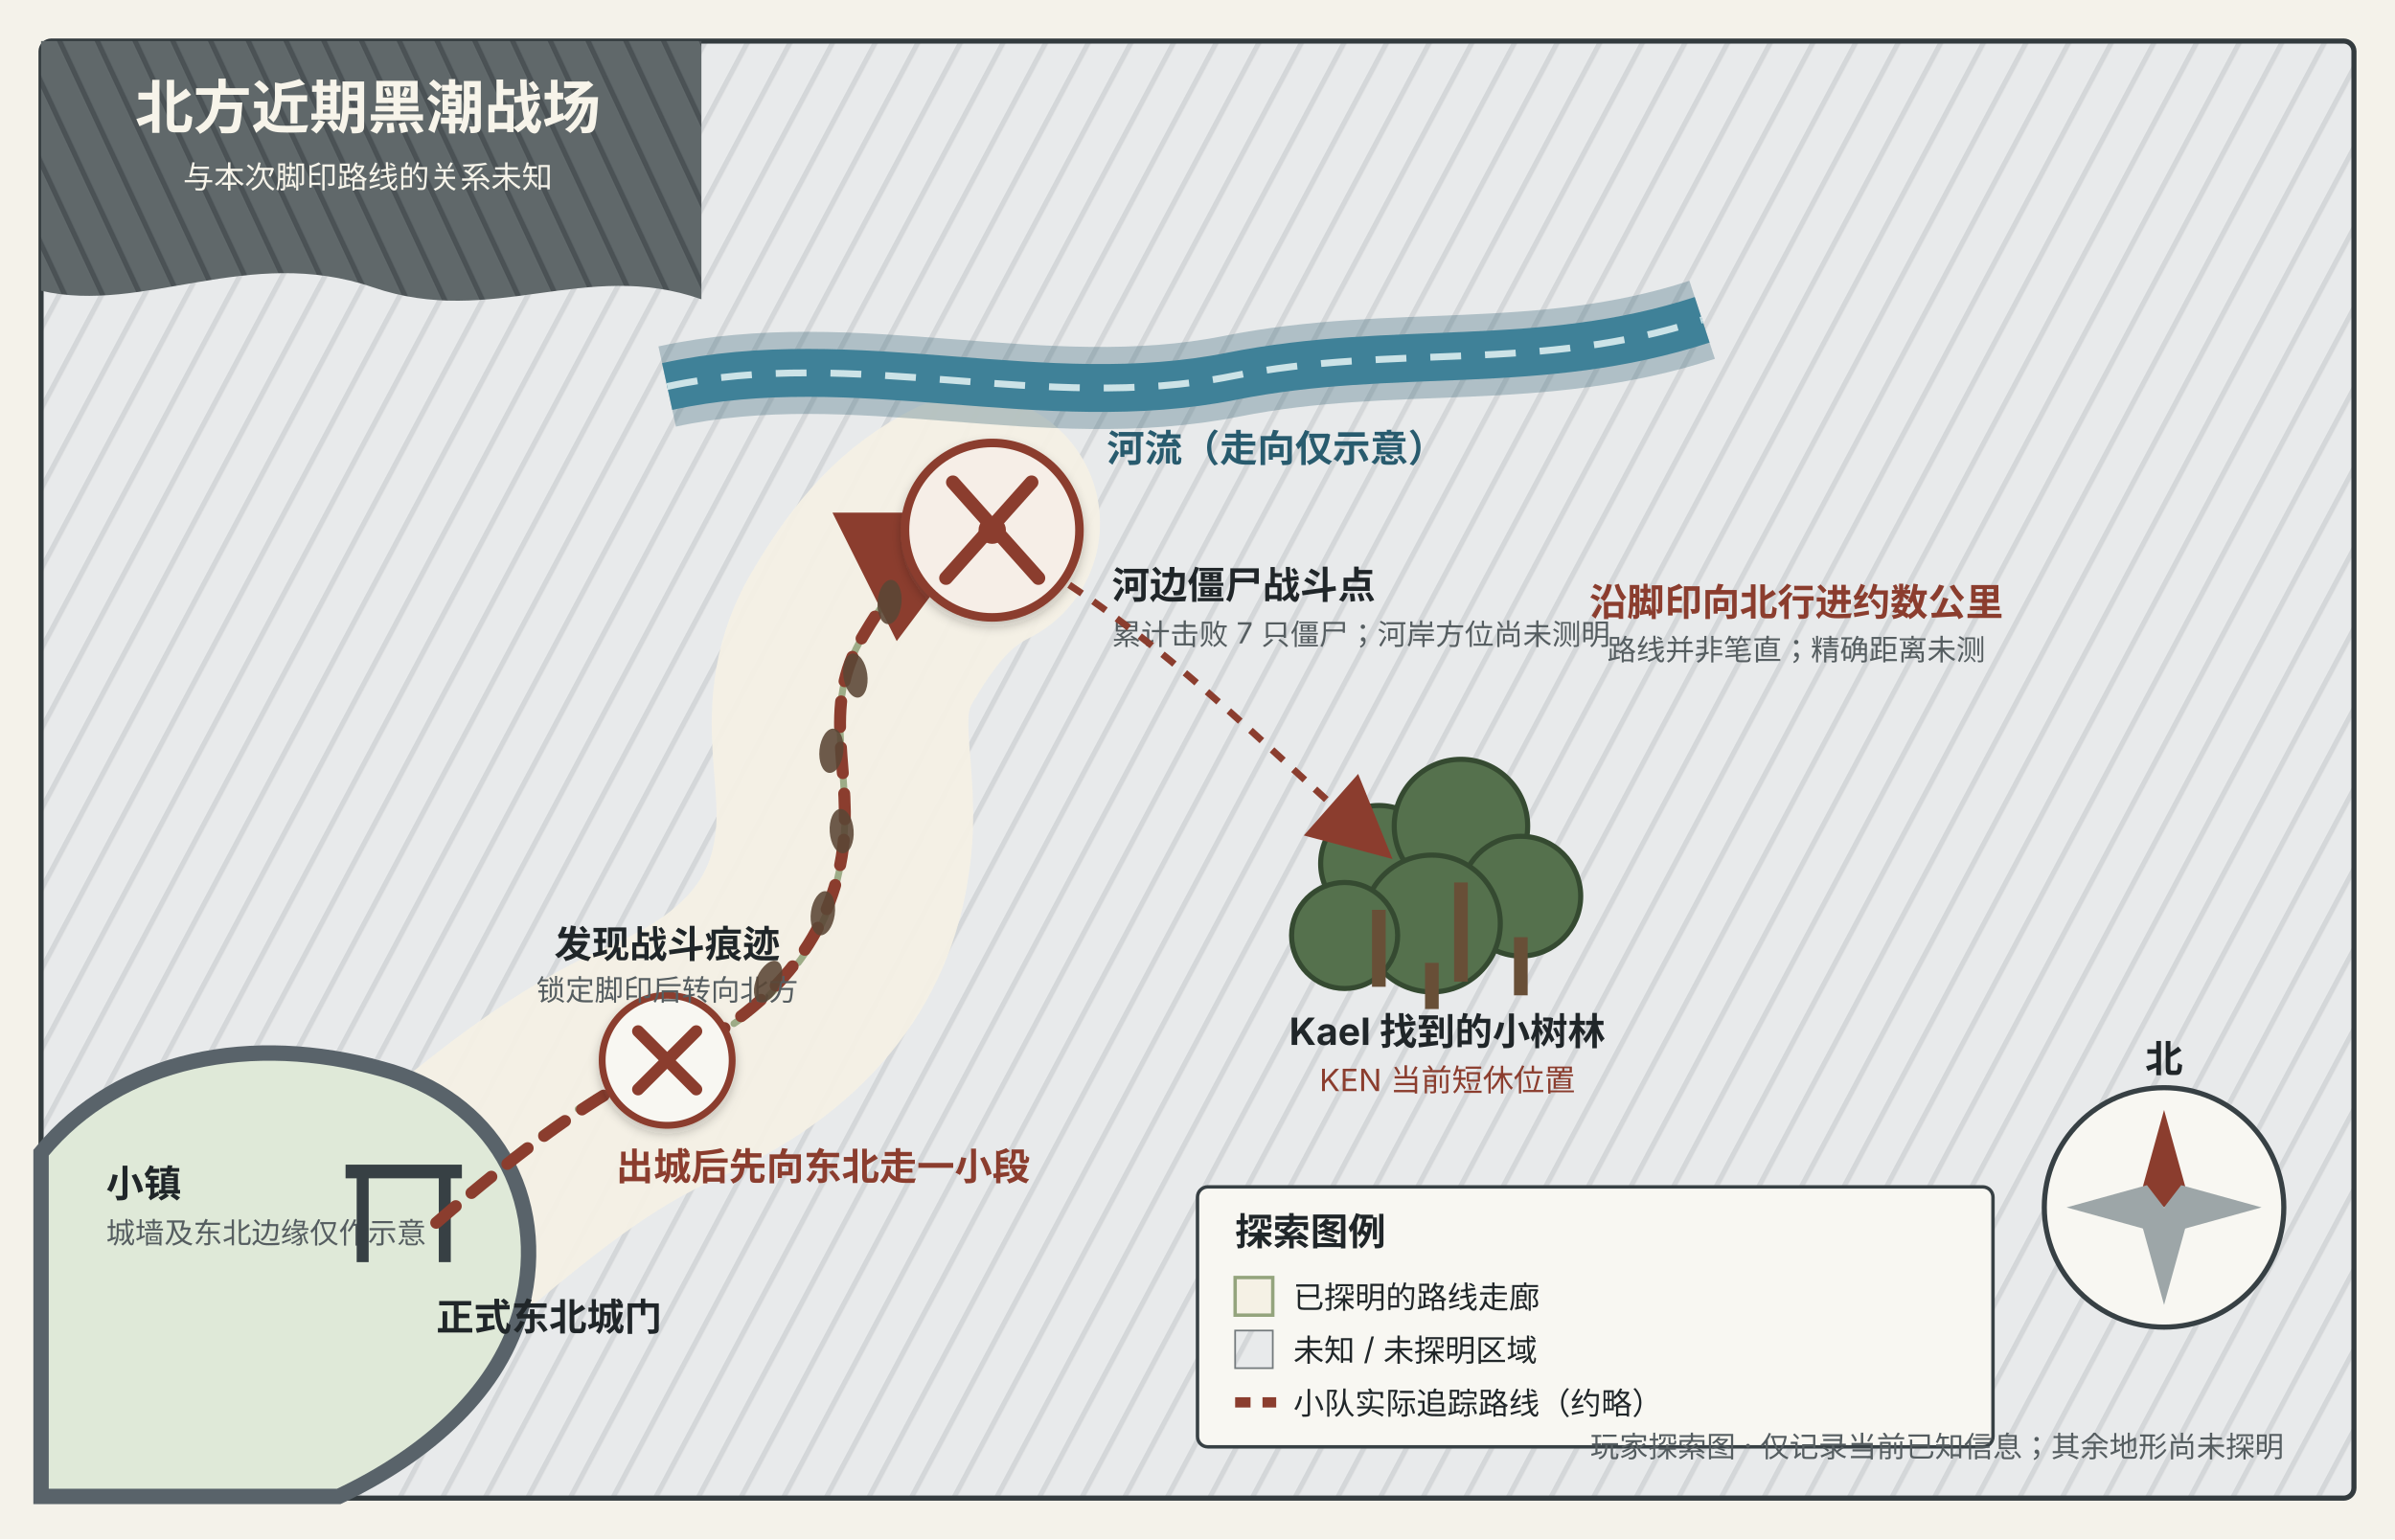
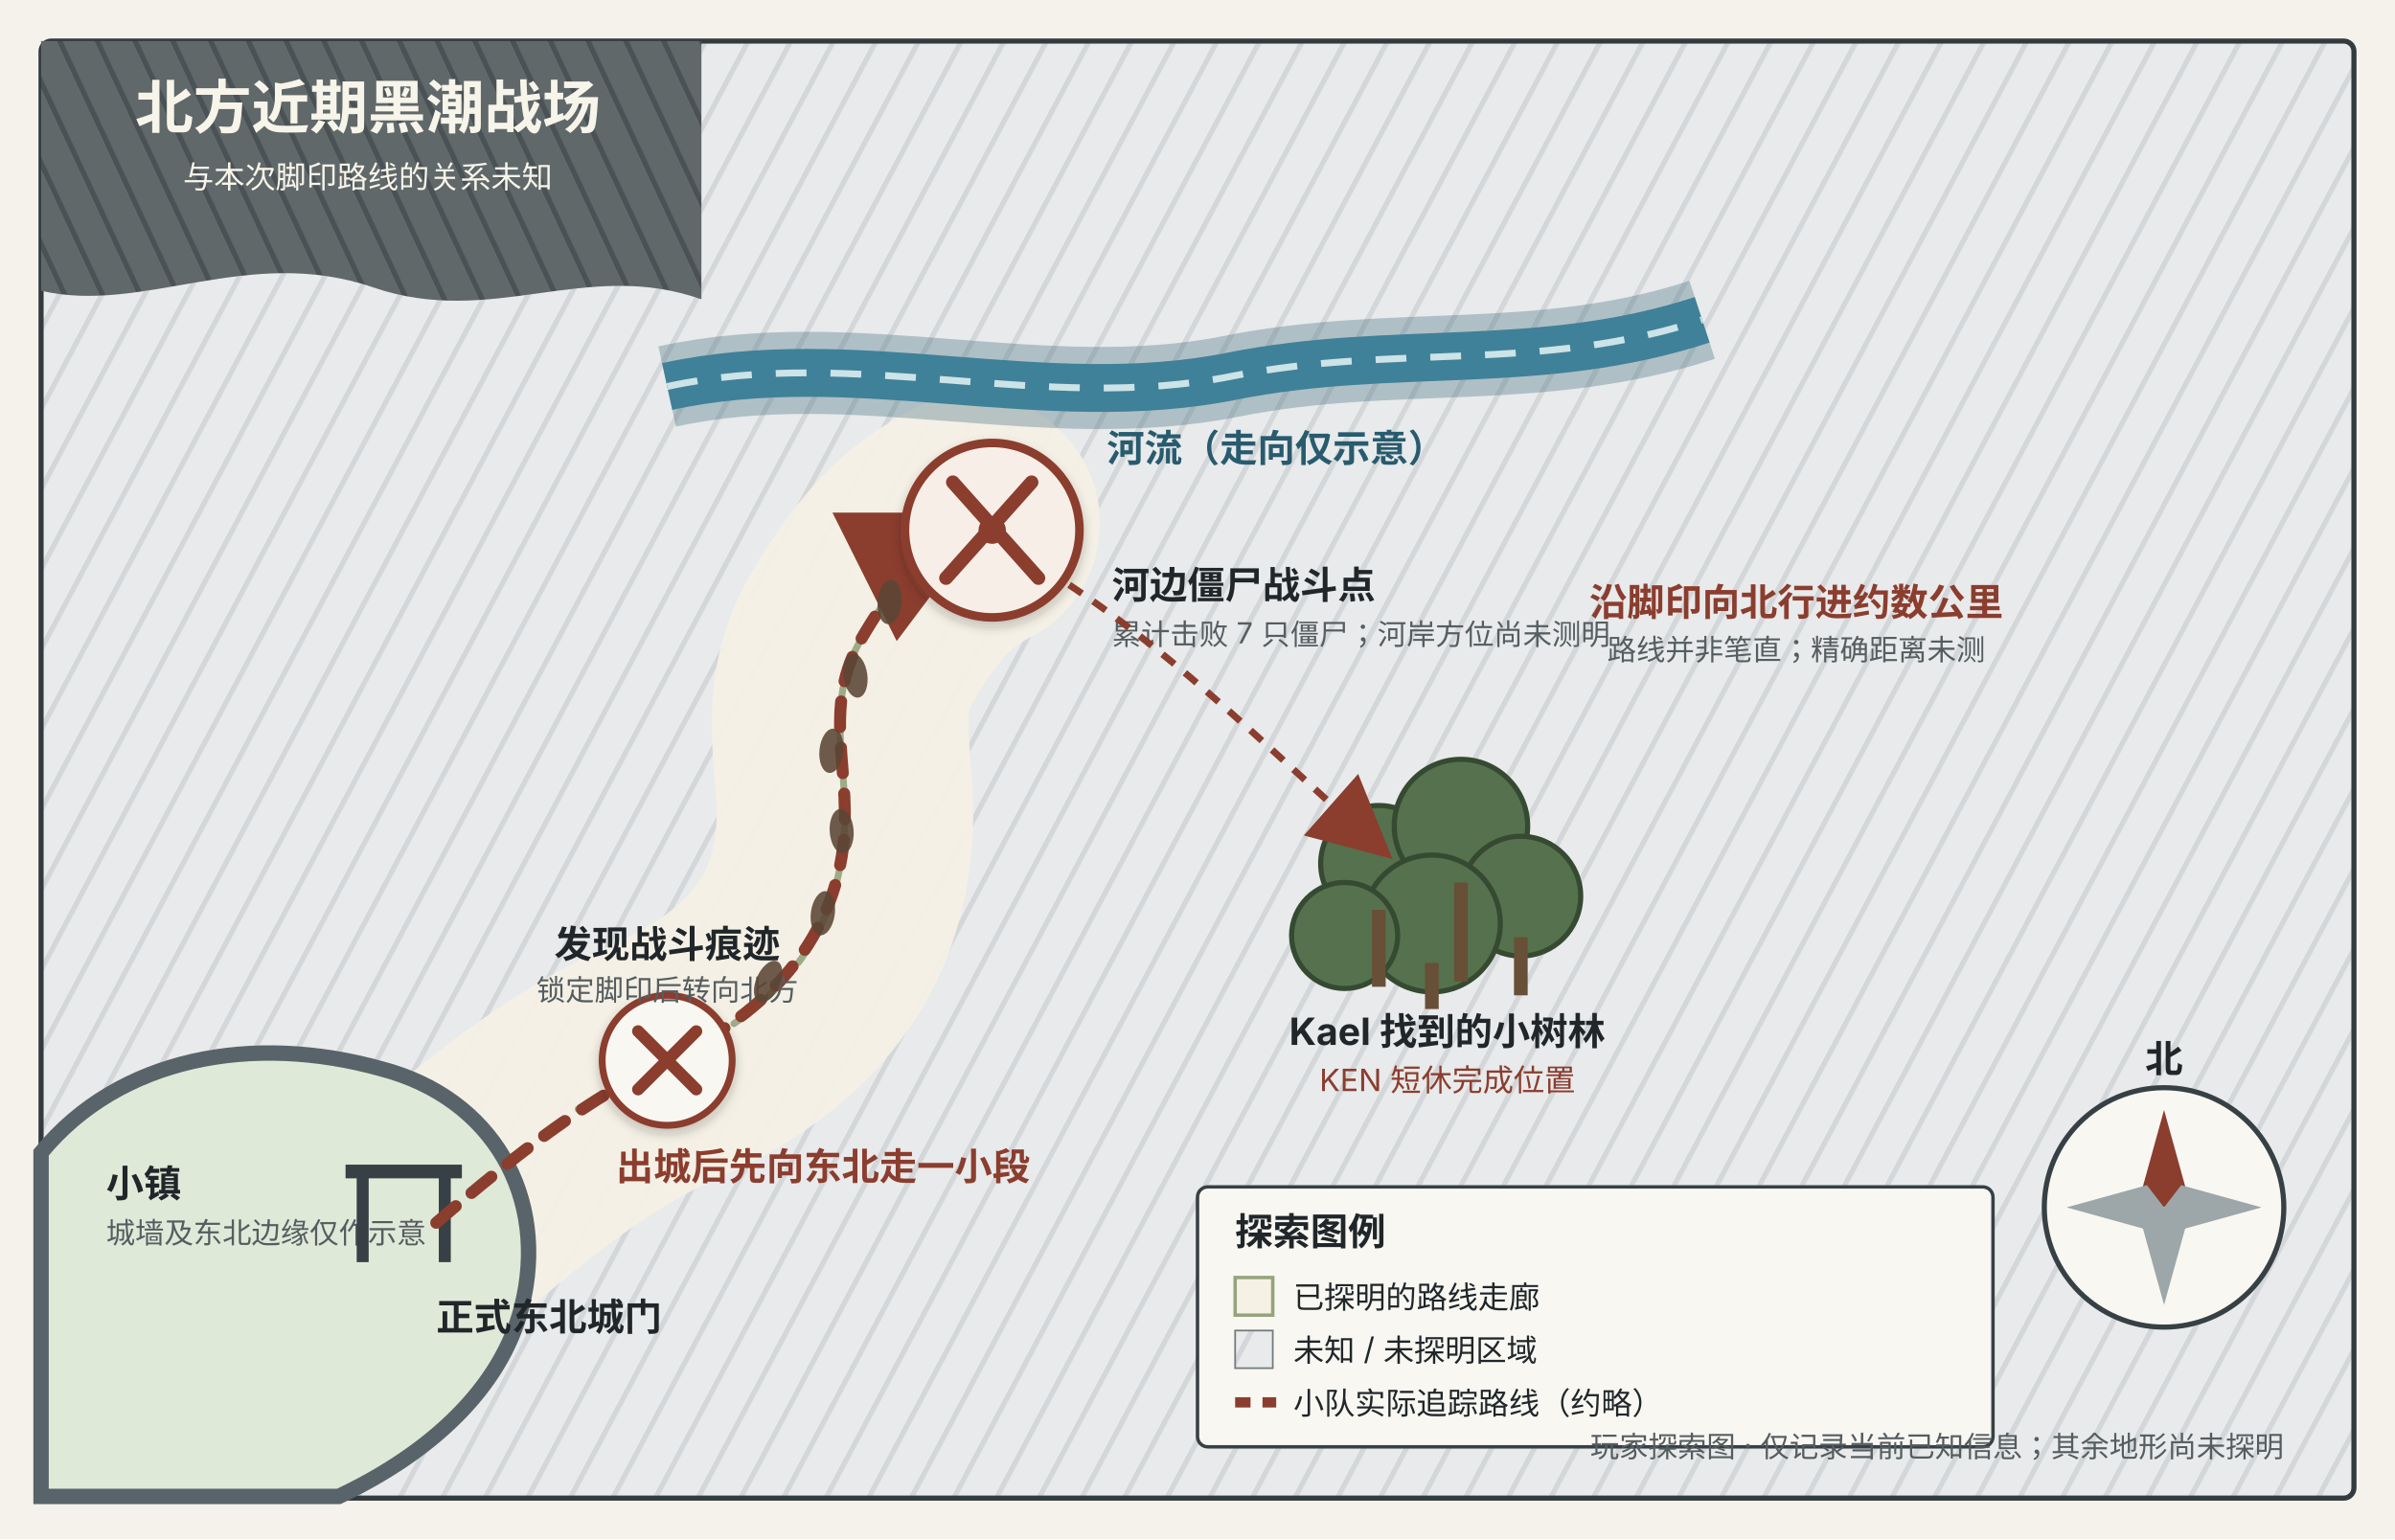
<svg xmlns="http://www.w3.org/2000/svg" width="1400" height="900" viewBox="0 0 1400 900" role="img" aria-labelledby="title desc">
  <defs>
    <pattern id="fog" width="22" height="22" patternUnits="userSpaceOnUse" patternTransform="rotate(28)">
      <rect width="22" height="22" fill="#e8eaeb" />
      <line x1="0" y1="0" x2="0" y2="22" stroke="#aeb3b5" stroke-width="6" opacity="0.34" />
    </pattern>
    <pattern id="warFog" width="20" height="20" patternUnits="userSpaceOnUse" patternTransform="rotate(-25)">
      <rect width="20" height="20" fill="#60686a" />
      <line x1="0" y1="0" x2="0" y2="20" stroke="#31383b" stroke-width="6" opacity="0.45" />
    </pattern>
    <marker id="arrow" markerWidth="12" markerHeight="12" refX="10" refY="6" orient="auto">
      <path d="M0,0 L12,6 L0,12 Z" fill="#8b3d2e" />
    </marker>
    <filter id="shadow" x="-30%" y="-30%" width="160%" height="160%">
      <feDropShadow dx="0" dy="3" stdDeviation="3" flood-color="#202629" flood-opacity="0.24" />
    </filter>
    <style>
      .label { font-family: Inter, "Noto Sans SC", "Microsoft YaHei", sans-serif; fill: #202629; letter-spacing: 0; }
      .small { font-size: 18px; }
      .medium { font-size: 22px; font-weight: 650; }
      .large { font-size: 34px; font-weight: 750; }
      .note { fill: #555d60; font-size: 17px; }
      .light { fill: #f7f4ea; }
      .accent { fill: #8b3d2e; }
      .water { fill: #285b6e; }
    </style>
  </defs>
  <rect width="1400" height="900" fill="#f4f2ea" />
  <rect x="24" y="24" width="1352" height="852" rx="6" fill="url(#fog)" stroke="#333b3e" stroke-width="3" />
  <path d="M24 24 H410 V175 C342 151 288 192 218 168 C145 143 84 184 24 170 Z" fill="url(#warFog)" />
  <text x="215" y="75" text-anchor="middle" class="label large light" style="fill:#f7f4ea">北方近期黑潮战场</text>
  <text x="215" y="110" text-anchor="middle" class="label small light" style="fill:#f7f4ea">与本次脚印路线的关系未知</text>
  <path d="M236 729 C300 674 340 642 390 620 C454 592 485 550 492 501 C500 452 478 415 505 371 C524 339 542 319 568 306" fill="none" stroke="#f5f1e5" stroke-width="150" stroke-linecap="round" stroke-linejoin="round" opacity="0.92" />
  <path d="M236 729 C300 674 340 642 390 620 C454 592 485 550 492 501 C500 452 478 415 505 371 C524 339 542 319 568 306" fill="none" stroke="#94a47d" stroke-width="4" stroke-dasharray="14 12" stroke-linecap="round" opacity="0.9" />
  <path d="M24 875 V674 C70 618 148 604 223 625 C288 642 321 700 305 764 C293 812 251 850 198 875 Z" fill="#dfe9d8" stroke="#59636a" stroke-width="9" />
  <text x="62" y="700" class="label medium">小镇</text>
  <text x="62" y="727" class="label note">城墙及东北边缘仅作示意</text>
  <g transform="translate(236 718)">
    <path d="M-24 20 V-33 H24 V20" fill="none" stroke="#374044" stroke-width="7" />
    <path d="M-34 -33 H34" stroke="#374044" stroke-width="8" />
  </g>
  <text x="255" y="778" class="label medium">正式东北城门</text>
  <path d="M255 715 C305 672 345 642 390 620 C452 591 484 549 492 501 C500 452 478 415 505 371 C524 339 542 319 568 306" fill="none" stroke="#8b3d2e" stroke-width="7" stroke-dasharray="15 12" stroke-linecap="round" stroke-linejoin="round" marker-end="url(#arrow)" />
  <g transform="translate(390 620)" filter="url(#shadow)">
    <circle r="38" fill="#f8f7f2" stroke="#8b3d2e" stroke-width="4" />
    <path d="M-17 -17 L17 17 M17 -17 L-17 17" stroke="#8b3d2e" stroke-width="7" stroke-linecap="round" />
  </g>
  <text x="390" y="560" text-anchor="middle" class="label medium">发现战斗痕迹</text>
  <text x="390" y="585" text-anchor="middle" class="label note">锁定脚印后转向北方</text>
  <g fill="#5b4635" opacity="0.88">
    <ellipse cx="449" cy="574" rx="7" ry="13" transform="rotate(24 449 574)" />
    <ellipse cx="481" cy="534" rx="7" ry="13" transform="rotate(8 481 534)" />
    <ellipse cx="492" cy="486" rx="7" ry="13" transform="rotate(-4 492 486)" />
    <ellipse cx="486" cy="439" rx="7" ry="13" transform="rotate(6 486 439)" />
    <ellipse cx="500" cy="395" rx="7" ry="13" transform="rotate(-8 500 395)" />
    <ellipse cx="520" cy="352" rx="7" ry="13" transform="rotate(5 520 352)" />
  </g>
  <text x="1050" y="360" text-anchor="middle" class="label medium accent" style="fill:#8b3d2e">沿脚印向北行进约数公里</text>
  <text x="1050" y="386" text-anchor="middle" class="label note">路线并非笔直；精确距离未测</text>
  <text x="360" y="690" class="label medium accent" style="fill:#8b3d2e">出城后先向东北走一小段</text>
  <path d="M390 226 C500 202 610 242 720 220 C815 201 900 218 995 187" fill="none" stroke="#285b6e" stroke-width="48" opacity="0.30" />
  <path d="M390 226 C500 202 610 242 720 220 C815 201 900 218 995 187" fill="none" stroke="#3f8198" stroke-width="28" />
  <path d="M390 226 C500 202 610 242 720 220 C815 201 900 218 995 187" fill="none" stroke="#cce3e7" stroke-width="4" stroke-dasharray="18 14" />
  <text x="746" y="270" text-anchor="middle" class="label medium water" style="fill:#285b6e">河流（走向仅示意）</text>
  <g transform="translate(580 310)" filter="url(#shadow)">
    <circle r="51" fill="#f6eee7" stroke="#8b3d2e" stroke-width="5" />
    <path d="M-27 28 L23 -28 M-23 -28 L27 28" stroke="#8b3d2e" stroke-width="8" stroke-linecap="round" />
    <circle cx="0" cy="0" r="8" fill="#8b3d2e" />
  </g>
  <text x="650" y="350" class="label medium">河边僵尸战斗点</text>
  <text x="650" y="377" class="label note">累计击败 7 只僵尸；河岸方位尚未测明</text>
  <g transform="translate(806 505)">
    <g fill="#55714d" stroke="#354a31" stroke-width="3">
      <circle cx="0" cy="0" r="34" />
      <circle cx="48" cy="-22" r="39" />
      <circle cx="83" cy="19" r="35" />
      <circle cx="31" cy="35" r="40" />
      <circle cx="-20" cy="42" r="31" />
    </g>
    <g stroke="#684f37" stroke-width="8">
      <path d="M0 27 V72" />
      <path d="M48 11 V69" />
      <path d="M83 43 V77" />
      <path d="M31 58 V85" />
    </g>
  </g>
  <text x="846" y="611" text-anchor="middle" class="label medium">Kael 找到的小树林</text>
-   <text x="846" y="638" text-anchor="middle" class="label small accent" style="fill:#8b3d2e">KEN 当前短休位置</text>
+   <text x="846" y="638" text-anchor="middle" class="label small accent" style="fill:#8b3d2e">KEN 短休完成位置</text>
  <path d="M625 342 C690 385 748 444 808 497" fill="none" stroke="#8b3d2e" stroke-width="4" stroke-dasharray="9 8" marker-end="url(#arrow)" />
  <g transform="translate(1265 706)">
    <circle cx="0" cy="0" r="70" fill="#f8f7f2" stroke="#374044" stroke-width="3" />
    <path d="M0 -57 L13 -10 L0 0 L-13 -10 Z" fill="#8b3d2e" />
    <path d="M0 57 L13 10 L0 0 L-13 10 Z" fill="#9da6a8" />
    <path d="M-57 0 L-10 -13 L0 0 L-10 13 Z M57 0 L10 -13 L0 0 L10 13 Z" fill="#9da6a8" />
    <text x="0" y="-79" text-anchor="middle" class="label medium">北</text>
  </g>
  <g transform="translate(700 694)">
    <rect width="465" height="152" rx="6" fill="#f8f7f2" stroke="#374044" stroke-width="2" />
    <text x="22" y="34" class="label medium">探索图例</text>
    <rect x="22" y="53" width="22" height="22" fill="#f5f1e5" stroke="#94a47d" stroke-width="2" />
    <text x="56" y="71" class="label small">已探明的路线走廊</text>
    <rect x="22" y="84" width="22" height="22" fill="url(#fog)" stroke="#747a7d" />
    <text x="56" y="102" class="label small">未知 / 未探明区域</text>
    <line x1="22" y1="126" x2="46" y2="126" stroke="#8b3d2e" stroke-width="6" stroke-dasharray="9 7" />
    <text x="56" y="133" class="label small">小队实际追踪路线（约略）</text>
  </g>
  <text x="1335" y="852" text-anchor="end" class="label note">玩家探索图 · 仅记录当前已知信息；其余地形尚未探明</text>
</svg>
